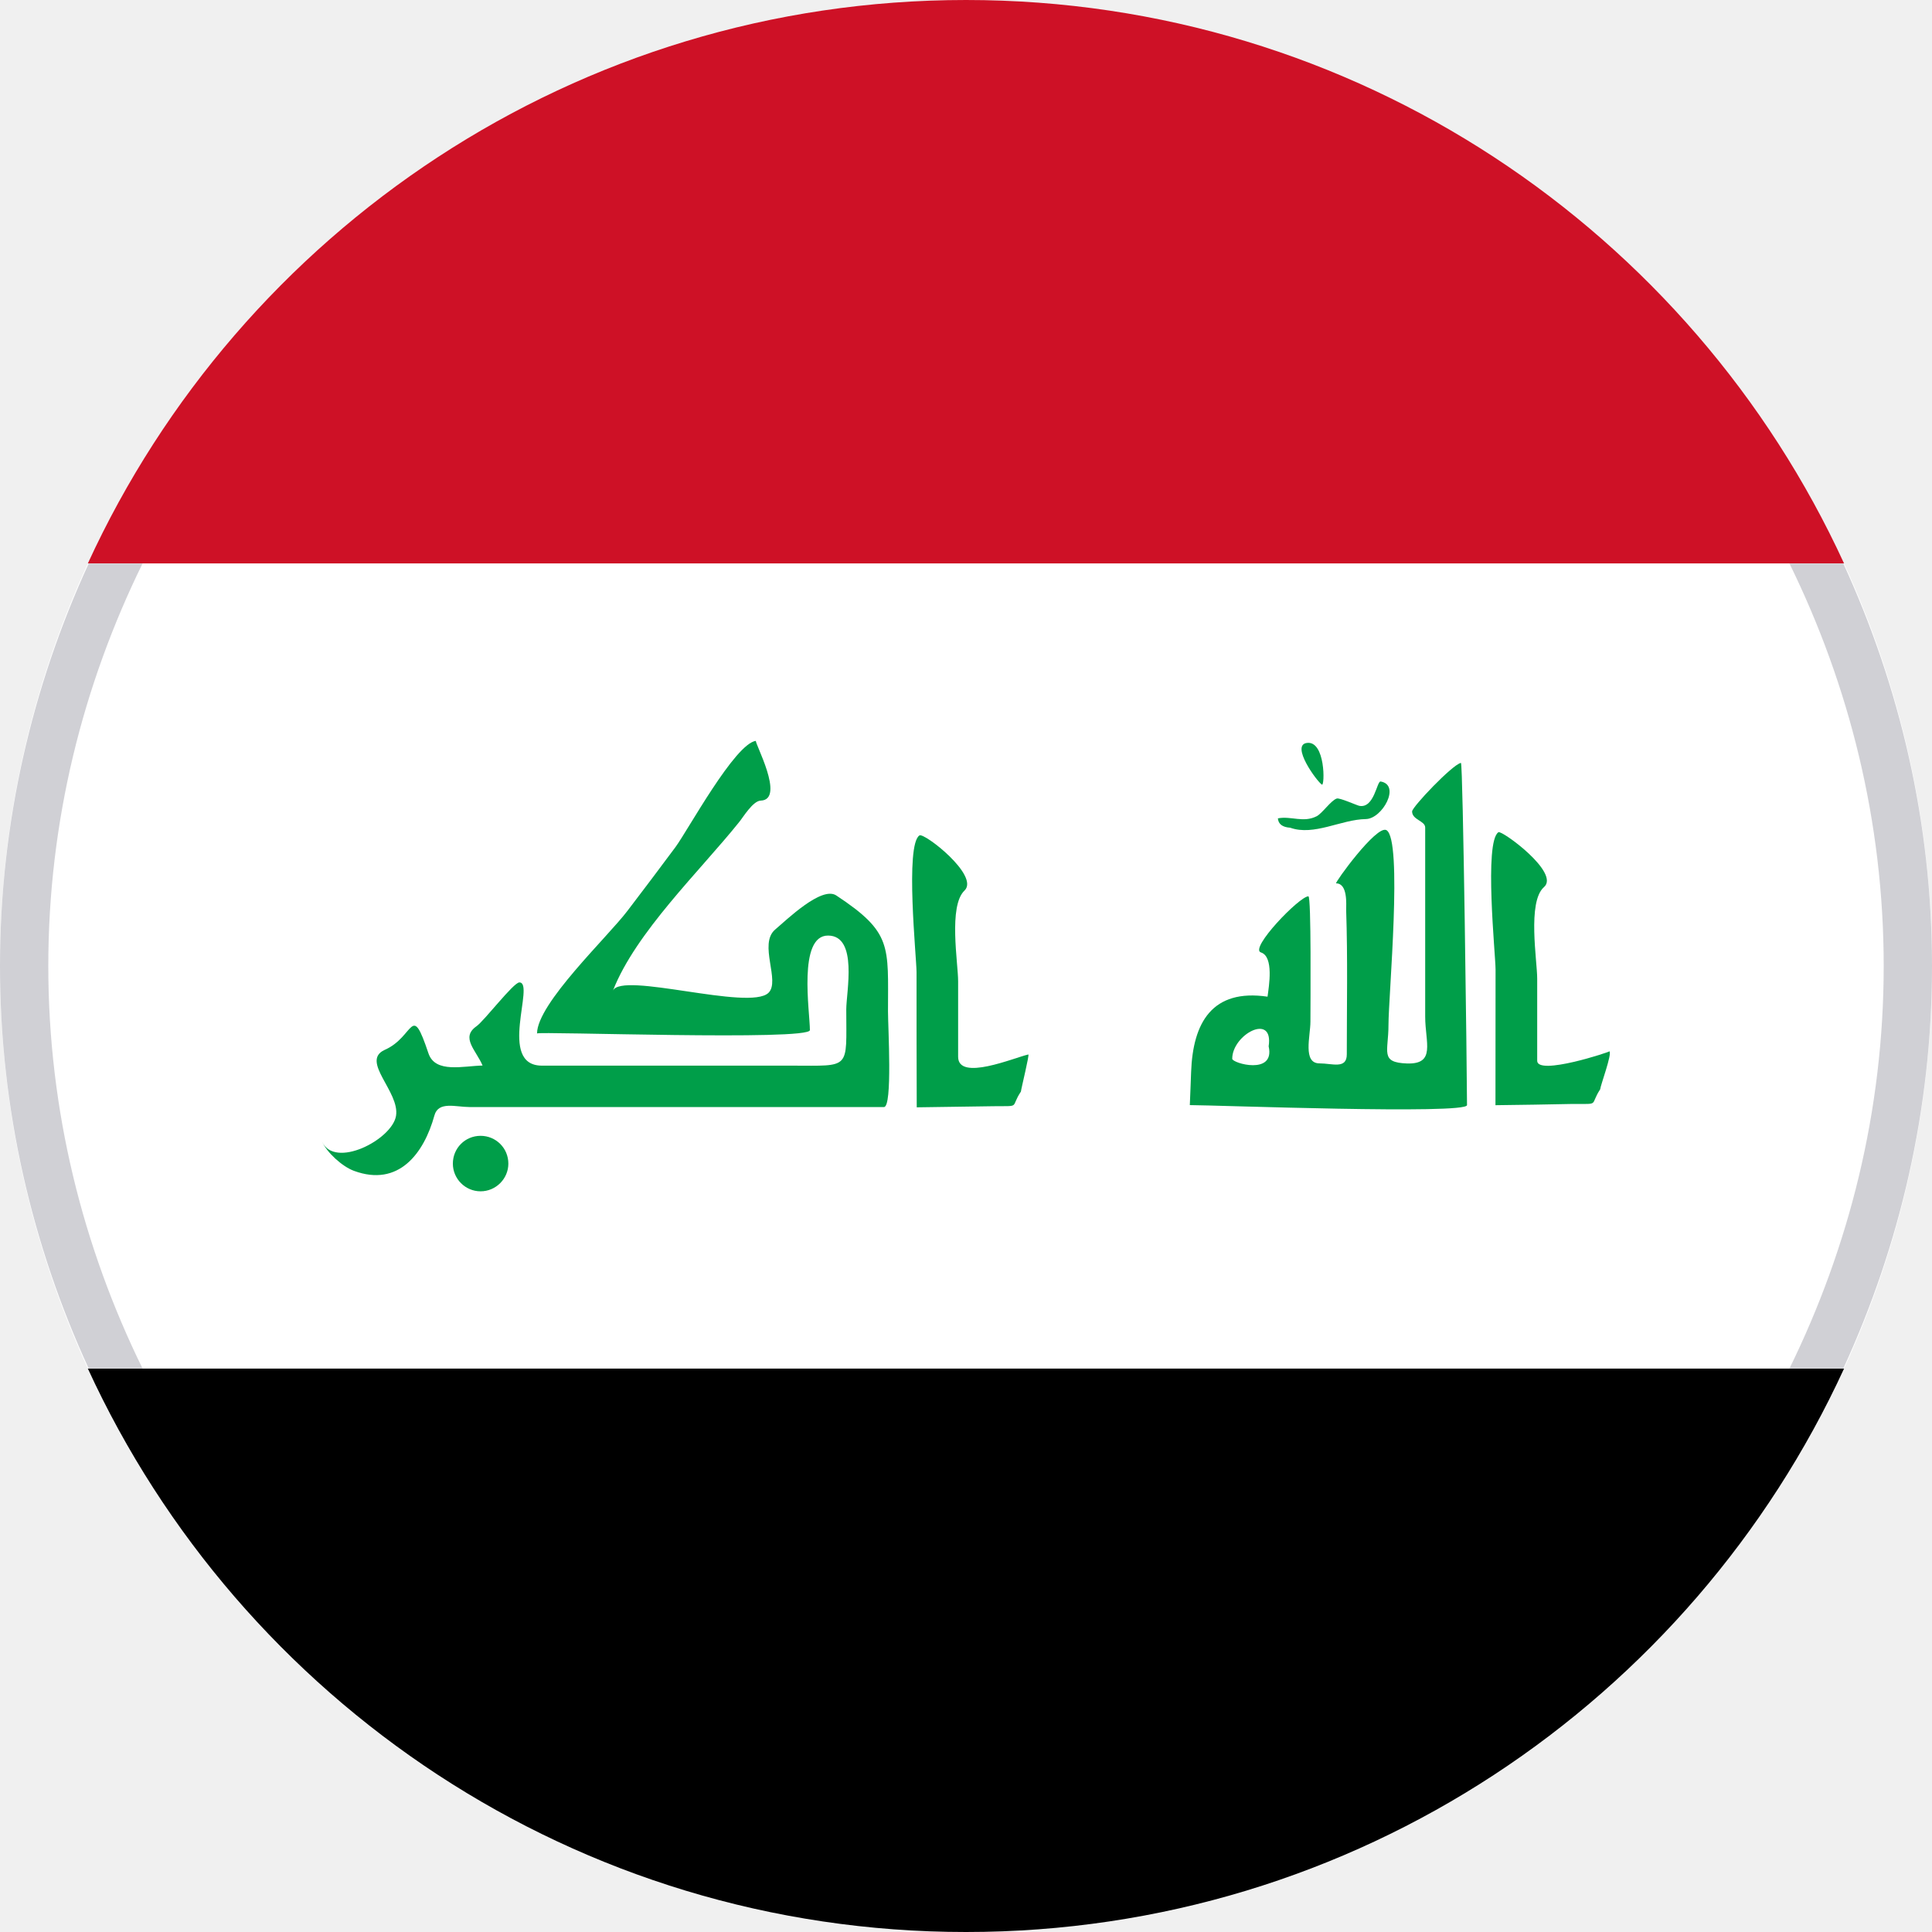
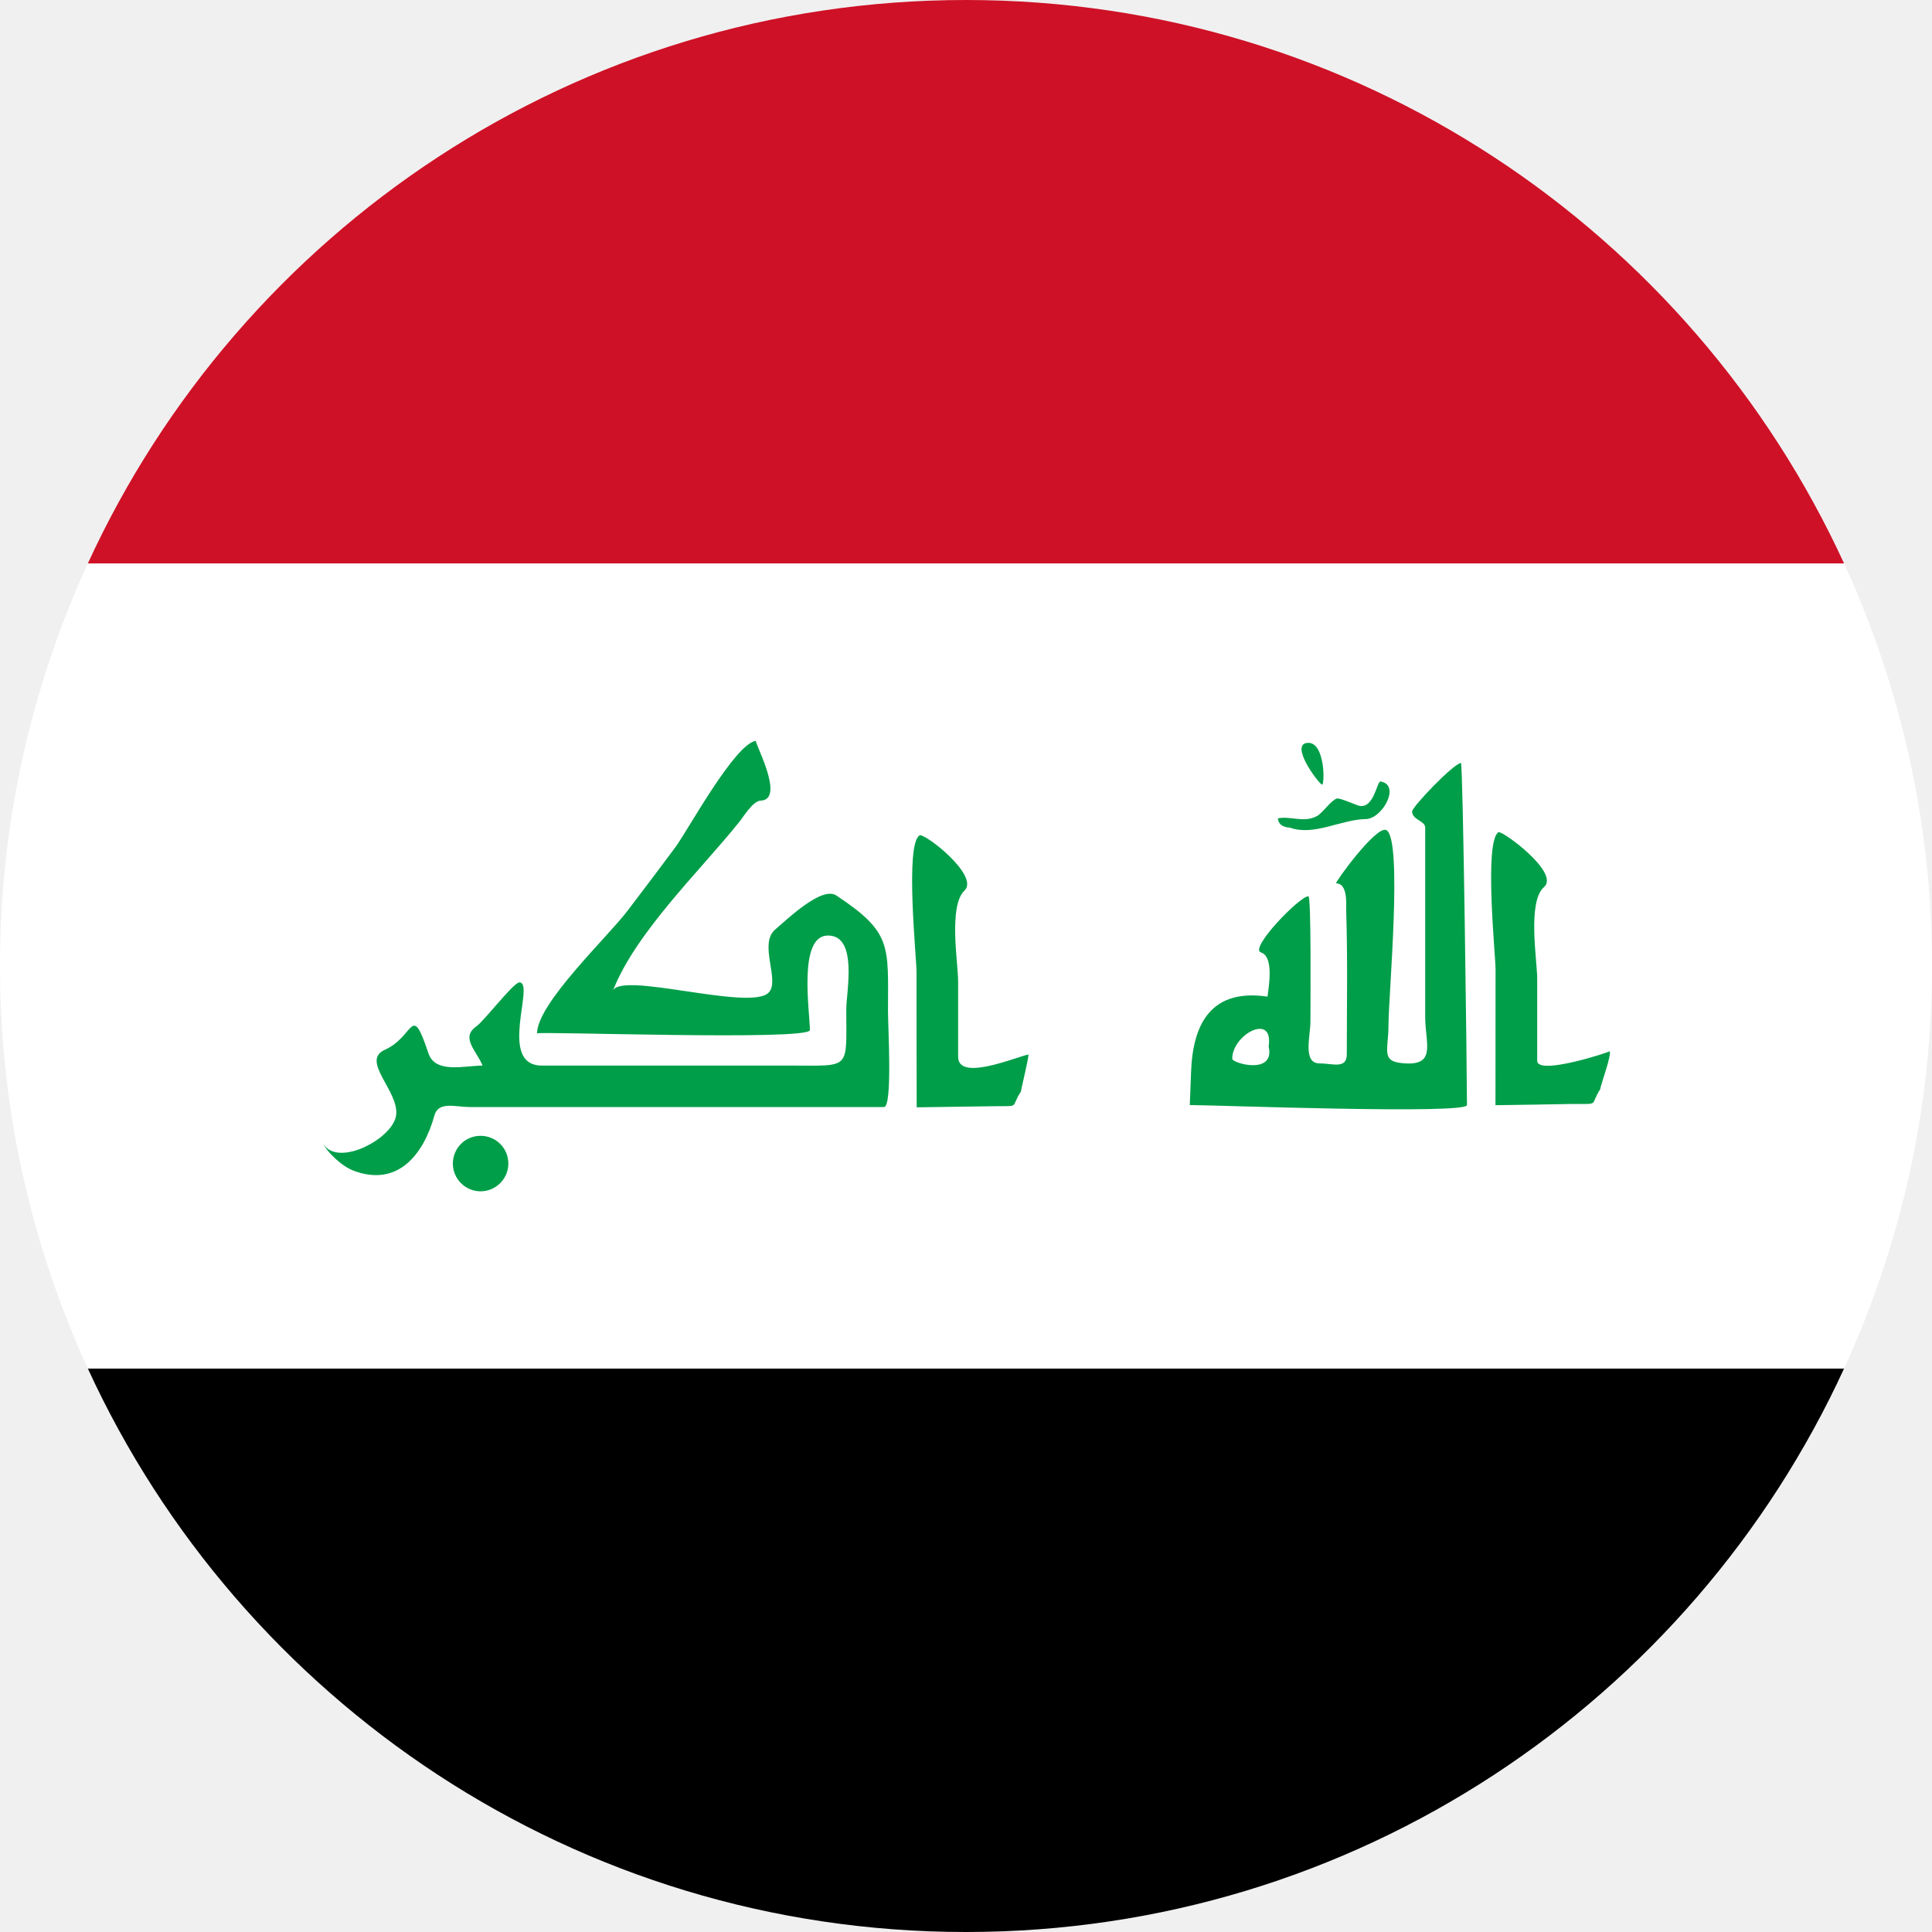
- <svg xmlns="http://www.w3.org/2000/svg" version="1.1" id="Layer_1" x="0px" y="0px" width="40px" height="40px" viewBox="0 0 40 40" enable-background="new 0 0 40 40" xml:space="preserve">
+ <svg xmlns="http://www.w3.org/2000/svg" version="1.0" id="Layer_1" x="0px" y="0px" width="40px" height="40px" viewBox="0 0 40 40" enable-background="new 0 0 40 40" xml:space="preserve">
  <g>
    <g>
      <g>
        <path d="M20,40c8.068,0,15.018-4.785,18.18-11.667H1.818C4.978,35.215,11.93,40,20,40z" />
        <path fill="#CE1126" d="M20,0C11.93,0,4.978,4.782,1.818,11.667H38.18C35.018,4.782,28.068,0,20,0z" />
-         <path fill="#FFFFFF" d="M0,20c0,2.977,0.655,5.794,1.818,8.333H38.18C39.344,25.794,40,22.977,40,20     c0-2.975-0.656-5.797-1.82-8.333H1.818C0.655,14.202,0,17.023,0,20z" />
+         <path fill="#FFFFFF" d="M0,20c0,2.977,0.655,5.794,1.818,8.333H38.18C39.343,25.794,40,22.977,40,20     c0-2.975-0.657-5.797-1.82-8.333H1.818C0.655,14.202,0,17.023,0,20z" />
      </g>
      <g>
        <g>
          <g>
-             <path fill="#009E49" d="M30.247,15.795c-0.172,0.03-1.011,0.912-1.011,1.005c0,0.176,0.271,0.193,0.271,0.333       c0,0.229,0,0.454,0,0.684c0,1.075,0,2.155,0,3.231c0,0.537,0.226,0.99-0.379,0.97c-0.562-0.021-0.381-0.24-0.381-0.797       c0-0.606,0.299-3.844-0.043-4.034c-0.205-0.113-1.082,1.102-1.041,1.102c0.243,0,0.208,0.436,0.208,0.558       c0.033,0.993,0.013,1.99,0.013,2.982c0,0.313-0.301,0.187-0.565,0.187c-0.353,0-0.188-0.565-0.188-0.865       c0-0.354,0.02-2.594-0.042-2.594c-0.185,0-1.229,1.084-0.983,1.162c0.271,0.086,0.166,0.697,0.137,0.916       c-1.146-0.168-1.545,0.536-1.582,1.556c-0.01,0.23-0.016,0.461-0.027,0.689c0.514,0,5.739,0.198,5.739,0       C30.371,22.168,30.291,15.785,30.247,15.795z M25.512,21.921c0-0.505,0.862-0.964,0.754-0.258       C26.404,22.27,25.512,22.012,25.512,21.921z" />
-             <path fill="#009E49" d="M30.964,20.072c0-0.295-0.243-2.648,0.06-2.842c0.067-0.046,1.285,0.84,0.942,1.137       c-0.348,0.304-0.14,1.525-0.14,1.894c0,0.567,0,1.134,0,1.701c0,0.315,1.511-0.185,1.496-0.196       c0.057,0.056-0.184,0.699-0.192,0.787c-0.224,0.342,0.007,0.301-0.565,0.303c-0.535,0.012-1.068,0.019-1.603,0.026       C30.964,21.943,30.964,21.009,30.964,20.072z" />
-             <path fill="#009E49" d="M26.712,17.137c-0.162-0.011-0.245-0.076-0.255-0.194c0.275-0.053,0.525,0.097,0.802-0.043       c0.114-0.057,0.298-0.329,0.417-0.367c0.059-0.021,0.413,0.14,0.467,0.151c0.31,0.059,0.363-0.516,0.441-0.504       c0.423,0.071,0.036,0.773-0.307,0.778C27.77,16.965,27.205,17.313,26.712,17.137z" />
+             <path fill="#009E49" d="M30.247,15.795c-0.172,0.03-1.011,0.912-1.011,1.005c0,0.176,0.271,0.193,0.271,0.333       c0,0.229,0,0.454,0,0.684c0,1.075,0,2.155,0,3.231c0,0.537,0.226,0.99-0.379,0.97c-0.562-0.021-0.381-0.24-0.381-0.797       c0-0.607,0.299-3.844-0.043-4.034c-0.205-0.113-1.082,1.102-1.041,1.102c0.244,0,0.208,0.436,0.208,0.558       c0.033,0.993,0.013,1.99,0.013,2.982c0,0.313-0.301,0.187-0.565,0.187c-0.353,0-0.188-0.566-0.188-0.865       c0-0.354,0.019-2.595-0.042-2.595c-0.184,0-1.23,1.084-0.984,1.162c0.272,0.086,0.166,0.697,0.137,0.916       c-1.147-0.168-1.545,0.536-1.582,1.555c-0.01,0.231-0.016,0.461-0.027,0.69c0.514,0,5.739,0.198,5.739,0       C30.371,22.168,30.291,15.785,30.247,15.795z M25.512,21.921c0-0.505,0.862-0.964,0.754-0.258       C26.404,22.27,25.512,22.012,25.512,21.921z" />
+             <path fill="#009E49" d="M30.964,20.072c0-0.295-0.243-2.648,0.06-2.842c0.067-0.046,1.285,0.84,0.942,1.137       c-0.348,0.304-0.14,1.525-0.14,1.894c0,0.567,0,1.134,0,1.701c0,0.315,1.511-0.185,1.497-0.196       c0.056,0.055-0.185,0.699-0.193,0.787c-0.223,0.342,0.007,0.301-0.565,0.303c-0.535,0.011-1.069,0.018-1.603,0.026       C30.964,21.943,30.964,21.009,30.964,20.072z" />
+             <path fill="#009E49" d="M26.712,17.137c-0.162-0.011-0.245-0.076-0.255-0.194c0.275-0.053,0.525,0.097,0.802-0.043       c0.114-0.057,0.298-0.329,0.417-0.367c0.059-0.02,0.413,0.14,0.467,0.151c0.309,0.059,0.363-0.516,0.441-0.504       c0.423,0.071,0.036,0.773-0.307,0.778C27.77,16.965,27.205,17.313,26.712,17.137z" />
            <path fill="#009E49" d="M27.368,16.245c-0.112-0.077-0.647-0.815-0.313-0.863C27.445,15.325,27.43,16.287,27.368,16.245z" />
          </g>
          <g>
-             <path fill="#009E49" d="M7.328,24.241c-0.243-0.089-0.558-0.377-0.662-0.608c0.258,0.579,1.45-0.037,1.533-0.529       c0.084-0.498-0.741-1.134-0.237-1.366c0.627-0.273,0.545-1.015,0.909,0.071c0.142,0.42,0.728,0.258,1.12,0.252       c-0.132-0.315-0.46-0.578-0.128-0.812c0.164-0.114,0.768-0.909,0.89-0.909c0.336,0-0.465,1.723,0.468,1.723       c0.97,0,1.938,0,2.908,0c0.754,0,1.51,0,2.262,0c1.235,0,1.13,0.094,1.13-1.164c0-0.359,0.247-1.525-0.375-1.529       c-0.632-0.006-0.378,1.583-0.378,1.957c0,0.227-5.649,0.021-5.649,0.07c0-0.621,1.465-2,1.874-2.542       c0.332-0.437,0.665-0.875,0.992-1.317c0.256-0.347,1.231-2.145,1.667-2.2c-0.05,0.005,0.622,1.22,0.097,1.238       c-0.162,0.006-0.366,0.348-0.447,0.446c-0.809,1.009-2.142,2.284-2.612,3.489c0.178-0.403,2.82,0.423,3.219,0.046       c0.254-0.242-0.211-1.011,0.139-1.311c0.237-0.2,0.963-0.908,1.267-0.706c1.163,0.768,1.07,1.04,1.07,2.401       c0,0.322,0.096,1.979-0.083,1.979c-1.692,0-3.383,0-5.075,0c-1.17,0-2.338,0-3.508,0c-0.283,0-0.644-0.127-0.725,0.175       C8.778,23.877,8.255,24.583,7.328,24.241z" />
-             <path fill="#009E49" d="M18.976,20.127c0-0.294-0.242-2.638,0.061-2.831c0.1-0.06,1.25,0.835,0.932,1.142       c-0.337,0.32-0.132,1.501-0.132,1.878c-0.001,0.521,0,1.043,0,1.563c0,0.516,1.163,0.018,1.453-0.047       c0.03-0.012-0.146,0.699-0.153,0.768c-0.228,0.34,0.01,0.297-0.562,0.303c-0.53,0.009-1.063,0.016-1.595,0.023       C18.976,21.989,18.976,21.062,18.976,20.127z" />
+             <path fill="#009E49" d="M7.328,24.241c-0.243-0.089-0.558-0.377-0.662-0.608c0.258,0.579,1.45-0.037,1.533-0.529       c0.084-0.498-0.741-1.134-0.237-1.367c0.627-0.273,0.545-1.014,0.909,0.072c0.142,0.42,0.728,0.258,1.12,0.252       c-0.132-0.316-0.46-0.578-0.128-0.812c0.164-0.114,0.768-0.909,0.89-0.909c0.336,0-0.465,1.722,0.468,1.722       c0.97,0,1.938,0,2.908,0c0.754,0,1.51,0,2.262,0c1.235,0,1.13,0.094,1.13-1.164c0-0.359,0.247-1.525-0.375-1.529       c-0.632-0.006-0.378,1.583-0.378,1.957c0,0.227-5.649,0.021-5.649,0.07c0-0.621,1.465-1.999,1.874-2.541       c0.332-0.437,0.665-0.875,0.992-1.317c0.256-0.347,1.231-2.145,1.667-2.2c-0.05,0.005,0.622,1.22,0.097,1.238       c-0.162,0.006-0.366,0.348-0.447,0.446c-0.809,1.009-2.142,2.284-2.612,3.489c0.178-0.403,2.82,0.422,3.219,0.045       c0.254-0.241-0.211-1.01,0.139-1.31c0.237-0.2,0.963-0.908,1.267-0.706c1.163,0.768,1.07,1.04,1.07,2.402       c0,0.322,0.096,1.978-0.083,1.978c-1.692,0-3.383,0-5.075,0c-1.17,0-2.338,0-3.508,0c-0.283,0-0.644-0.127-0.725,0.175       C8.778,23.877,8.255,24.583,7.328,24.241z" />
+             <path fill="#009E49" d="M18.976,20.127c0-0.294-0.242-2.638,0.061-2.831c0.1-0.06,1.25,0.835,0.932,1.142       c-0.337,0.32-0.132,1.501-0.132,1.878c-0.001,0.521,0,1.043,0,1.563c0,0.516,1.163,0.018,1.453-0.047       c0.03-0.012-0.146,0.699-0.153,0.768c-0.228,0.34,0.01,0.297-0.563,0.303c-0.53,0.008-1.063,0.015-1.595,0.023       C18.976,21.989,18.976,21.062,18.976,20.127z" />
            <path fill="#009E49" d="M10.525,24.092c0,0.312-0.258,0.573-0.575,0.573c-0.319,0-0.574-0.261-0.574-0.573       c0-0.322,0.255-0.576,0.574-0.576C10.267,23.516,10.525,23.77,10.525,24.092z" />
          </g>
        </g>
      </g>
    </g>
  </g>
-   <g>
-     <path fill="#D0D0D5" d="M1,20c0-2.992,0.714-5.813,1.951-8.333H1.836C0.668,14.206,0,17.022,0,20c0,2.978,0.668,5.794,1.836,8.333   h1.115C1.714,25.812,1,22.991,1,20z" />
-     <path fill="#D0D0D5" d="M39,20c0,2.991-0.714,5.812-1.951,8.333h1.115C39.331,25.794,40,22.978,40,20   c0-2.978-0.669-5.794-1.836-8.333h-1.115C38.286,14.187,39,17.008,39,20z" />
-   </g>
</svg>
